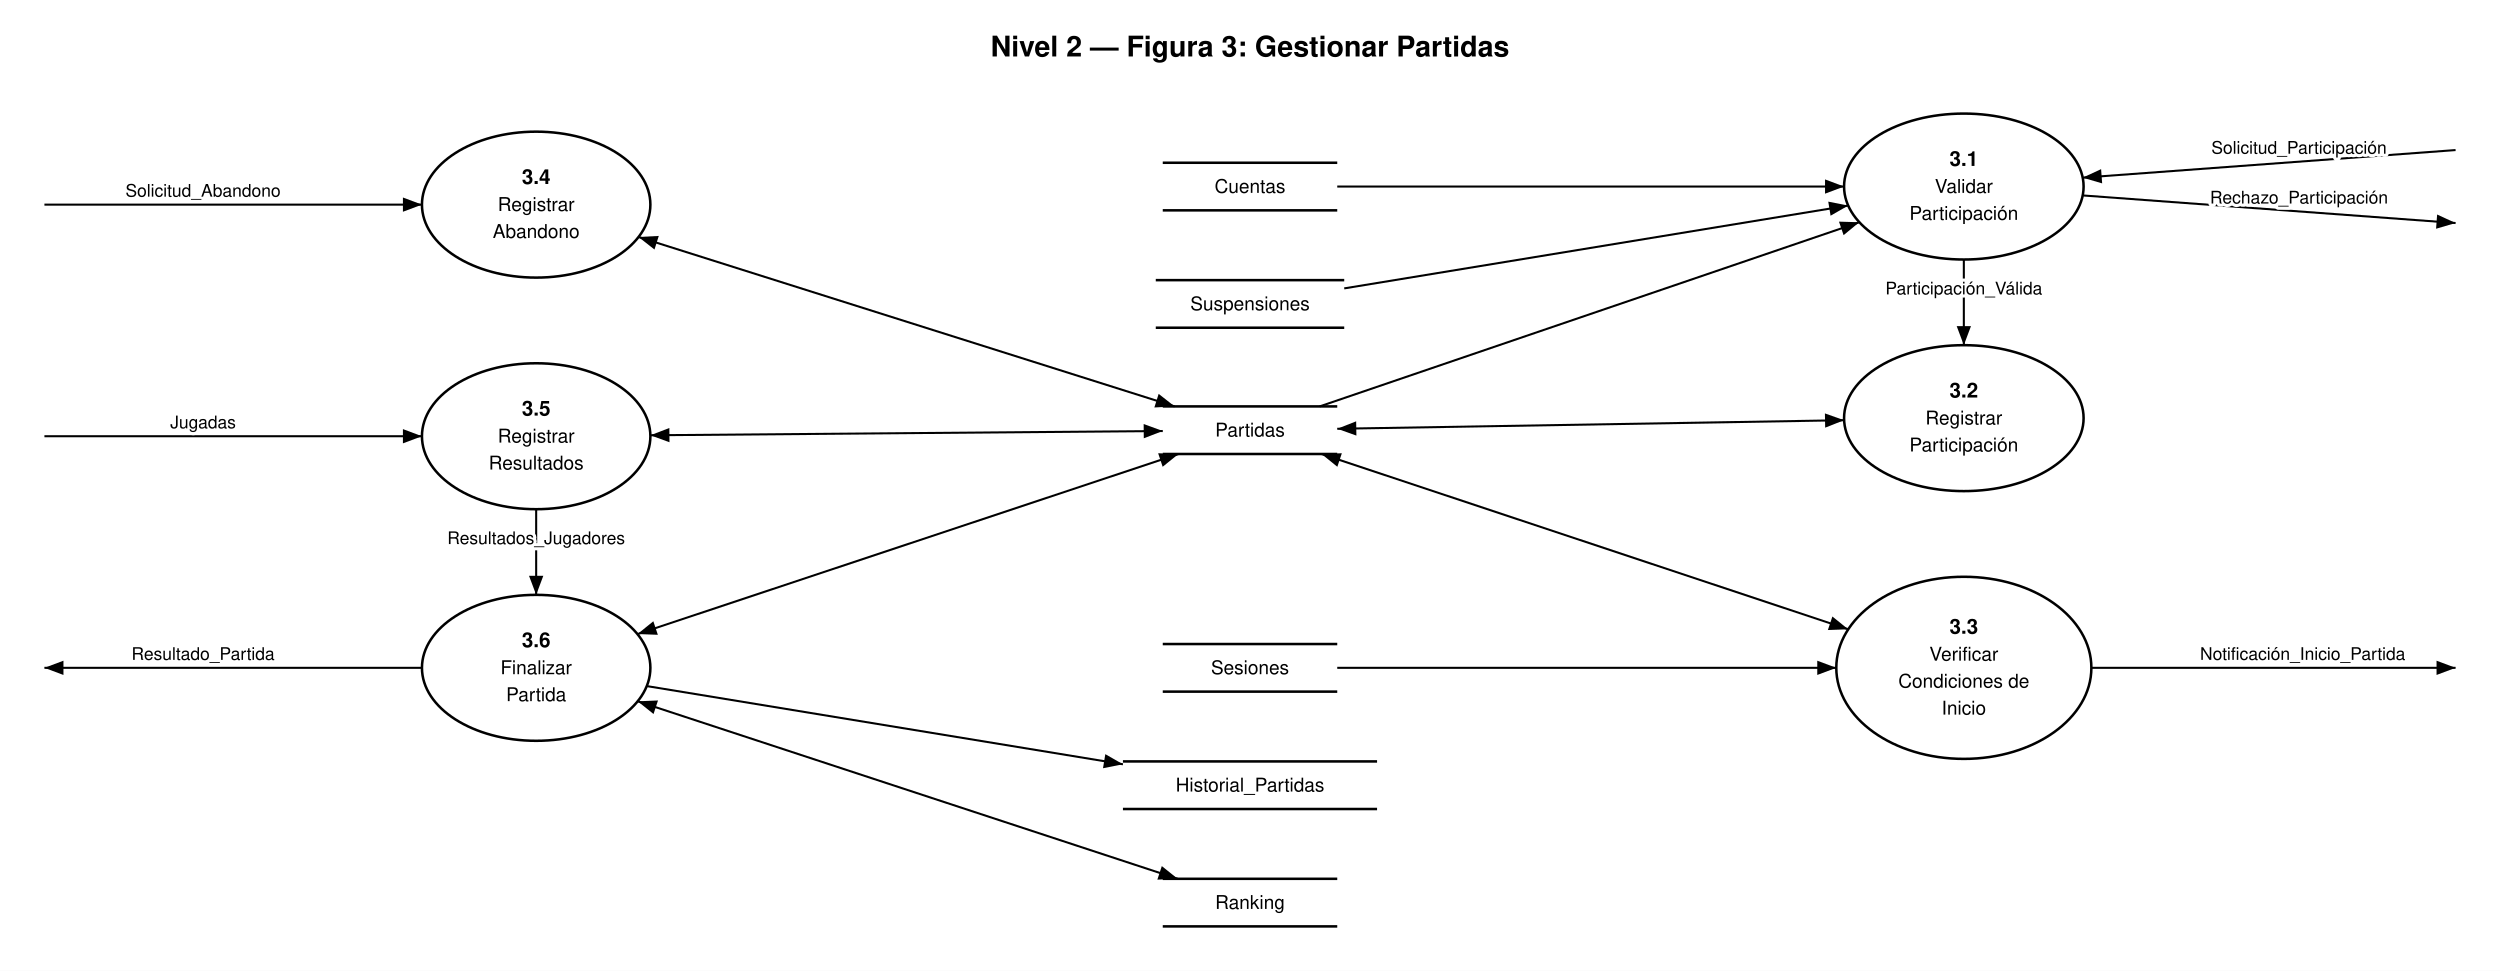
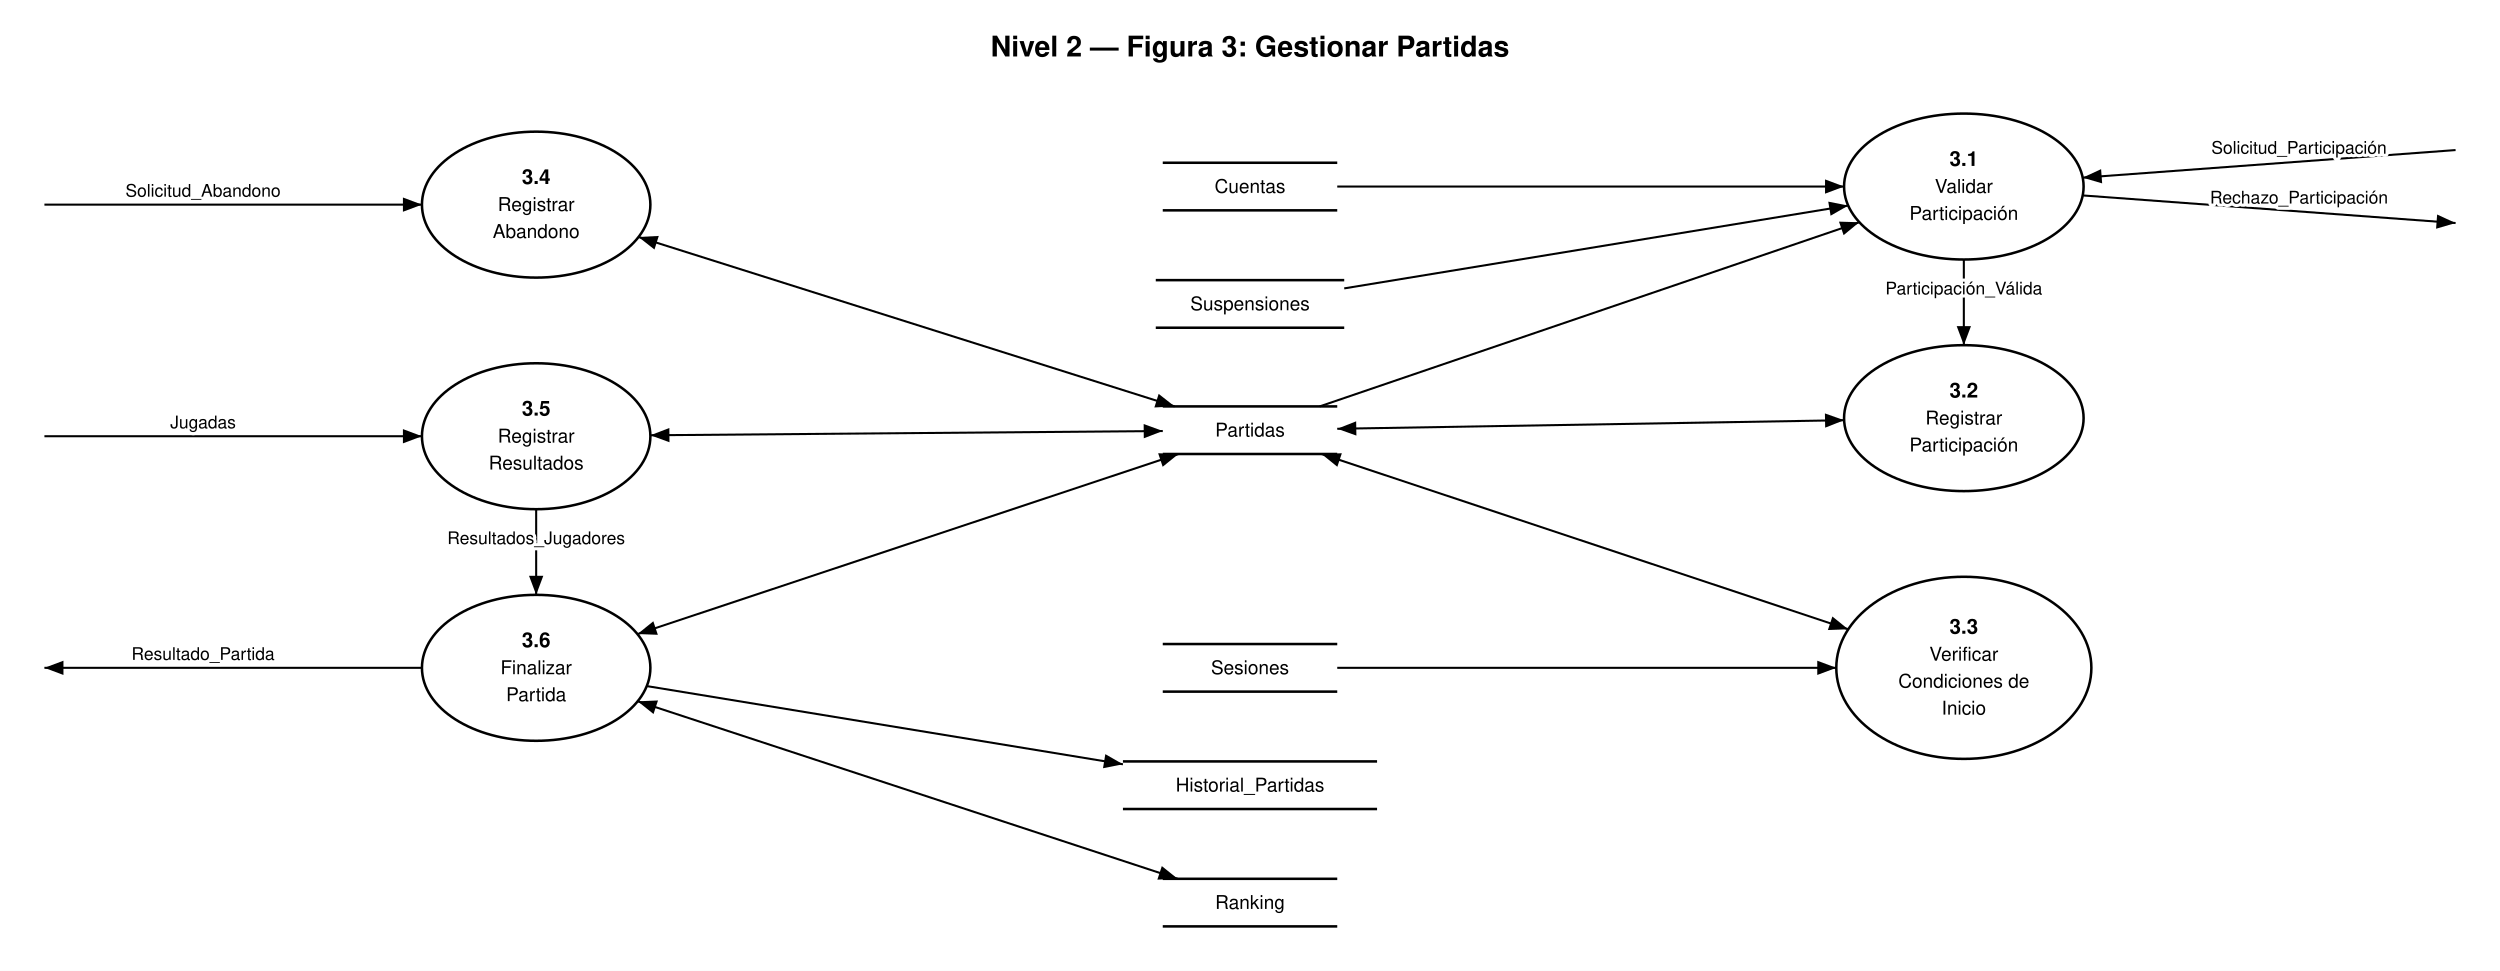
<svg xmlns="http://www.w3.org/2000/svg" viewBox="-338 -35 1576 612" width="1576" height="612" font-family="Helvetica, Arial, sans-serif">
  <defs>
    <marker id="e" markerUnits="userSpaceOnUse" markerWidth="12" markerHeight="9" refX="12" refY="4.5" orient="auto">
      <path d="M0,0 L12,4.5 L0,9 z" fill="#000" />
    </marker>
    <marker id="s" markerUnits="userSpaceOnUse" markerWidth="12" markerHeight="9" refX="0" refY="4.5" orient="auto">
      <path d="M12,0 L0,4.5 L12,9 z" fill="#000" />
    </marker>
  </defs>
  <rect x="-338" y="-35" width="1576" height="612" fill="#fff" />
  <text x="450.0" y="0.6" text-anchor="middle" font-size="18" font-weight="bold">Nivel 2 — Figura 3: Gestionar Partidas</text>
  <line x1="1210.0" y1="59.6" x2="974.9" y2="77.0" stroke="#000" stroke-width="1.3" marker-end="url(#e)" />
  <text x="1111.3" y="61.9" text-anchor="middle" font-size="11" paint-order="stroke" stroke="#fff" stroke-width="4" stroke-linejoin="round">Solicitud_Participación</text>
  <line x1="974.9" y1="88.2" x2="1210.0" y2="105.6" stroke="#000" stroke-width="1.3" marker-end="url(#e)" />
  <text x="1111.3" y="93.3" text-anchor="middle" font-size="11" paint-order="stroke" stroke="#fff" stroke-width="4" stroke-linejoin="round">Rechazo_Participación</text>
-   <line x1="980.4" y1="386.0" x2="1210.0" y2="386.0" stroke="#000" stroke-width="1.3" marker-end="url(#e)" />
-   <text x="1113.6" y="381.0" text-anchor="middle" font-size="11" paint-order="stroke" stroke="#fff" stroke-width="4" stroke-linejoin="round">Notificación_Inicio_Partida</text>
  <line x1="-310.0" y1="94.0" x2="-72.0" y2="94.0" stroke="#000" stroke-width="1.3" marker-end="url(#e)" />
  <text x="-210.0" y="89.0" text-anchor="middle" font-size="11" paint-order="stroke" stroke="#fff" stroke-width="4" stroke-linejoin="round">Solicitud_Abandono</text>
  <line x1="-310.0" y1="240.0" x2="-72.0" y2="240.0" stroke="#000" stroke-width="1.3" marker-end="url(#e)" />
  <text x="-210.0" y="235.0" text-anchor="middle" font-size="11" paint-order="stroke" stroke="#fff" stroke-width="4" stroke-linejoin="round">Jugadas</text>
  <line x1="-72.0" y1="386.0" x2="-310.0" y2="386.0" stroke="#000" stroke-width="1.3" marker-end="url(#e)" />
  <text x="-210.0" y="381.0" text-anchor="middle" font-size="11" paint-order="stroke" stroke="#fff" stroke-width="4" stroke-linejoin="round">Resultado_Partida</text>
  <line x1="900.0" y1="128.6" x2="900.0" y2="182.6" stroke="#000" stroke-width="1.3" marker-end="url(#e)" />
  <text x="900.0" y="150.6" text-anchor="middle" font-size="11" paint-order="stroke" stroke="#fff" stroke-width="4" stroke-linejoin="round">Participación_Válida</text>
  <line x1="0.0" y1="286.0" x2="0.0" y2="340.0" stroke="#000" stroke-width="1.3" marker-end="url(#e)" />
  <text x="0.0" y="308.0" text-anchor="middle" font-size="11" paint-order="stroke" stroke="#fff" stroke-width="4" stroke-linejoin="round">Resultados_Jugadores</text>
  <line x1="505.0" y1="82.6" x2="824.5" y2="82.6" stroke="#000" stroke-width="1.3" marker-end="url(#e)" />
  <line x1="509.4" y1="146.8" x2="827.1" y2="94.6" stroke="#000" stroke-width="1.3" marker-end="url(#e)" />
  <line x1="493.9" y1="221.2" x2="834.1" y2="105.1" stroke="#000" stroke-width="1.3" marker-end="url(#e)" />
  <line x1="824.5" y1="229.9" x2="505.0" y2="235.3" stroke="#000" stroke-width="1.3" marker-end="url(#e)" marker-start="url(#s)" />
  <line x1="505.0" y1="386.0" x2="819.6" y2="386.0" stroke="#000" stroke-width="1.3" marker-end="url(#e)" />
  <line x1="827.1" y1="361.7" x2="495.1" y2="251.2" stroke="#000" stroke-width="1.3" marker-end="url(#e)" marker-start="url(#s)" />
  <line x1="64.5" y1="114.4" x2="402.5" y2="221.2" stroke="#000" stroke-width="1.3" marker-end="url(#e)" marker-start="url(#s)" />
  <line x1="72.0" y1="239.4" x2="395.0" y2="236.7" stroke="#000" stroke-width="1.3" marker-end="url(#e)" marker-start="url(#s)" />
  <line x1="63.9" y1="364.7" x2="404.9" y2="251.2" stroke="#000" stroke-width="1.3" marker-end="url(#e)" marker-start="url(#s)" />
  <line x1="69.7" y1="397.5" x2="369.9" y2="446.8" stroke="#000" stroke-width="1.3" marker-end="url(#e)" />
  <line x1="64.0" y1="407.1" x2="404.4" y2="519.0" stroke="#000" stroke-width="1.3" marker-end="url(#e)" marker-start="url(#s)" />
  <ellipse cx="900.0" cy="82.6" rx="75.5" ry="46.0" fill="#fff" stroke="#000" stroke-width="1.6" />
  <text x="900.0" y="69.6" text-anchor="middle" font-weight="bold" font-size="13">3.1</text>
  <text x="900.0" y="86.6" text-anchor="middle" font-size="12">Validar</text>
  <text x="900.0" y="103.6" text-anchor="middle" font-size="12">Participación</text>
  <ellipse cx="900.0" cy="228.6" rx="75.5" ry="46.0" fill="#fff" stroke="#000" stroke-width="1.6" />
  <text x="900.0" y="215.6" text-anchor="middle" font-weight="bold" font-size="13">3.2</text>
  <text x="900.0" y="232.6" text-anchor="middle" font-size="12">Registrar</text>
  <text x="900.0" y="249.6" text-anchor="middle" font-size="12">Participación</text>
  <ellipse cx="900.0" cy="386.0" rx="80.4" ry="57.4" fill="#fff" stroke="#000" stroke-width="1.6" />
  <text x="900.0" y="364.5" text-anchor="middle" font-weight="bold" font-size="13">3.3</text>
  <text x="900.0" y="381.5" text-anchor="middle" font-size="12">Verificar</text>
  <text x="900.0" y="398.5" text-anchor="middle" font-size="12">Condiciones de</text>
  <text x="900.0" y="415.5" text-anchor="middle" font-size="12">Inicio</text>
  <ellipse cx="0.0" cy="94.0" rx="72.0" ry="46.0" fill="#fff" stroke="#000" stroke-width="1.6" />
  <text x="0.0" y="81.0" text-anchor="middle" font-weight="bold" font-size="13">3.4</text>
  <text x="0.0" y="98.0" text-anchor="middle" font-size="12">Registrar</text>
  <text x="0.0" y="115.0" text-anchor="middle" font-size="12">Abandono</text>
  <ellipse cx="0.0" cy="240.0" rx="72.0" ry="46.0" fill="#fff" stroke="#000" stroke-width="1.6" />
  <text x="0.0" y="227.0" text-anchor="middle" font-weight="bold" font-size="13">3.5</text>
  <text x="0.0" y="244.0" text-anchor="middle" font-size="12">Registrar</text>
  <text x="0.0" y="261.0" text-anchor="middle" font-size="12">Resultados</text>
  <ellipse cx="0.0" cy="386.0" rx="72.0" ry="46.0" fill="#fff" stroke="#000" stroke-width="1.6" />
  <text x="0.0" y="373.0" text-anchor="middle" font-weight="bold" font-size="13">3.6</text>
  <text x="0.0" y="390.0" text-anchor="middle" font-size="12">Finalizar</text>
  <text x="0.0" y="407.0" text-anchor="middle" font-size="12">Partida</text>
  <line x1="395.0" y1="67.6" x2="505.0" y2="67.6" stroke="#000" stroke-width="1.6" />
  <line x1="395.0" y1="97.6" x2="505.0" y2="97.6" stroke="#000" stroke-width="1.6" />
  <text x="450.0" y="86.6" text-anchor="middle" font-size="12">Cuentas</text>
  <line x1="390.6" y1="141.6" x2="509.4" y2="141.6" stroke="#000" stroke-width="1.6" />
  <line x1="390.6" y1="171.6" x2="509.4" y2="171.6" stroke="#000" stroke-width="1.6" />
  <text x="450.0" y="160.6" text-anchor="middle" font-size="12">Suspensiones</text>
  <line x1="395.0" y1="371.0" x2="505.0" y2="371.0" stroke="#000" stroke-width="1.6" />
  <line x1="395.0" y1="401.0" x2="505.0" y2="401.0" stroke="#000" stroke-width="1.6" />
  <text x="450.0" y="390.0" text-anchor="middle" font-size="12">Sesiones</text>
  <line x1="369.9" y1="445.0" x2="530.1" y2="445.0" stroke="#000" stroke-width="1.6" />
  <line x1="369.9" y1="475.0" x2="530.1" y2="475.0" stroke="#000" stroke-width="1.6" />
  <text x="450.0" y="464.0" text-anchor="middle" font-size="12">Historial_Partidas</text>
  <line x1="395.0" y1="519.0" x2="505.0" y2="519.0" stroke="#000" stroke-width="1.6" />
  <line x1="395.0" y1="549.0" x2="505.0" y2="549.0" stroke="#000" stroke-width="1.6" />
  <text x="450.0" y="538.0" text-anchor="middle" font-size="12">Ranking</text>
  <line x1="395.0" y1="221.2" x2="505.0" y2="221.2" stroke="#000" stroke-width="1.6" />
  <line x1="395.0" y1="251.2" x2="505.0" y2="251.2" stroke="#000" stroke-width="1.6" />
  <text x="450.0" y="240.2" text-anchor="middle" font-size="12">Partidas</text>
</svg>
